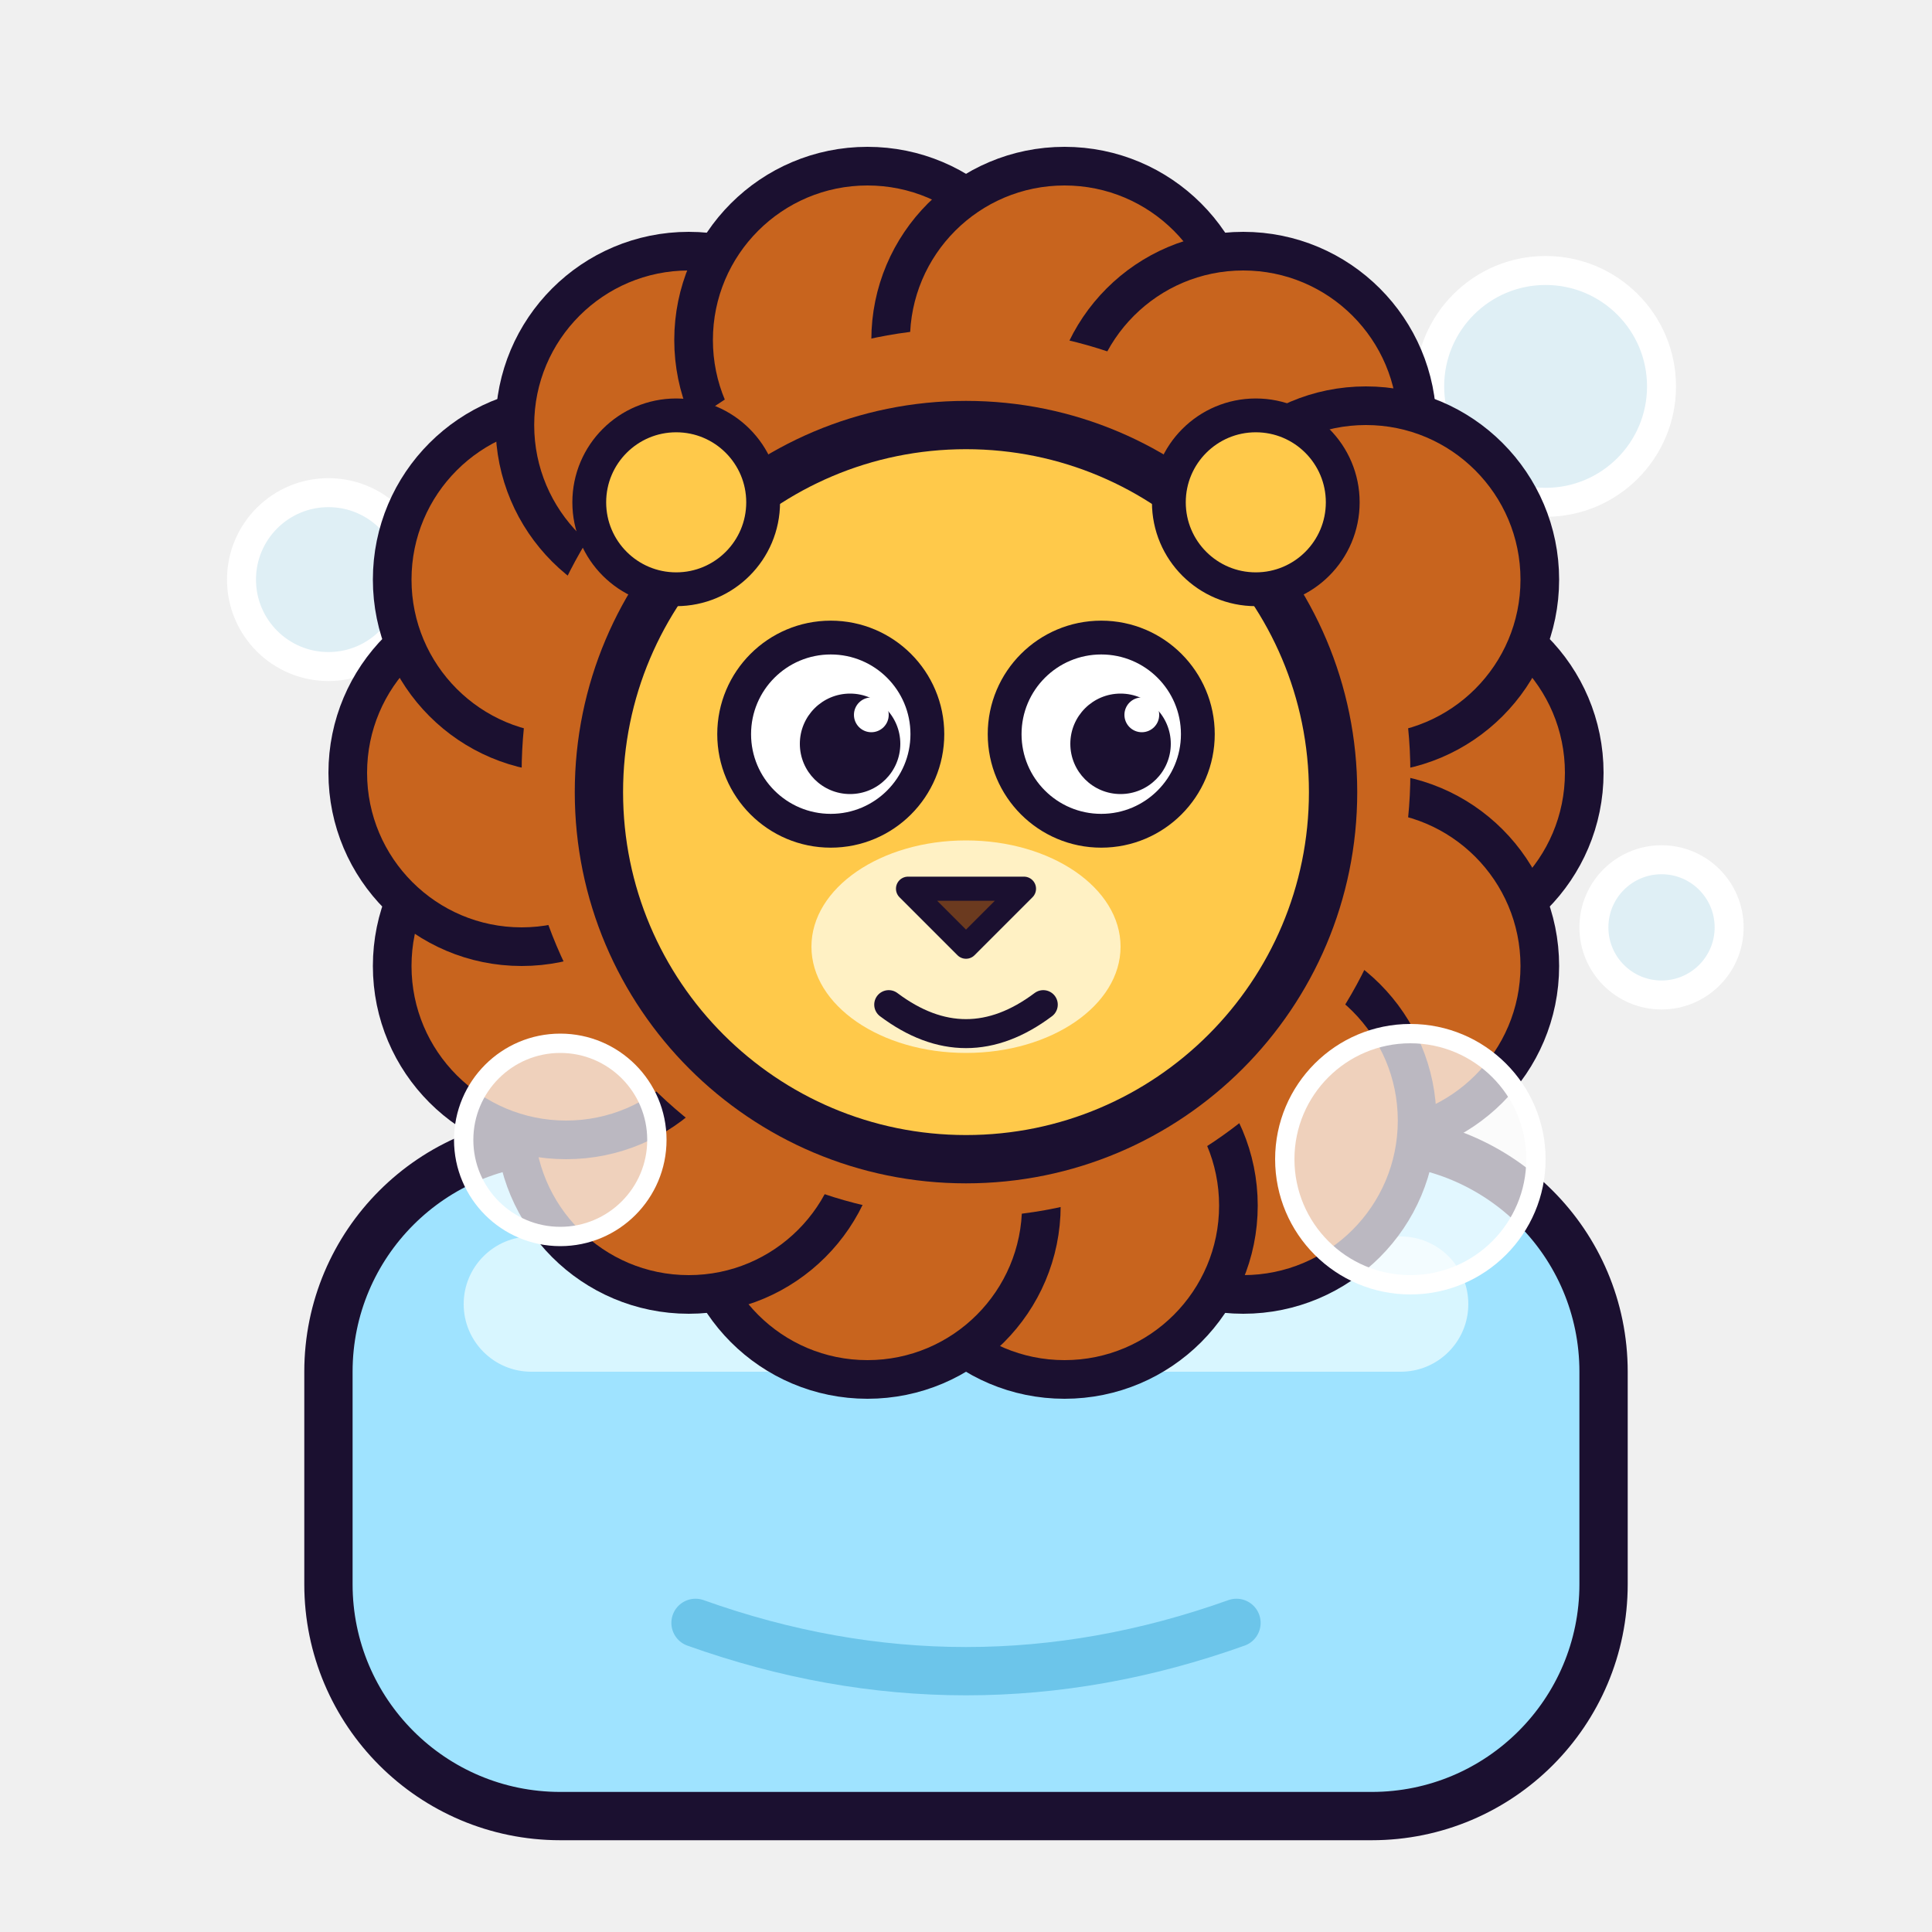
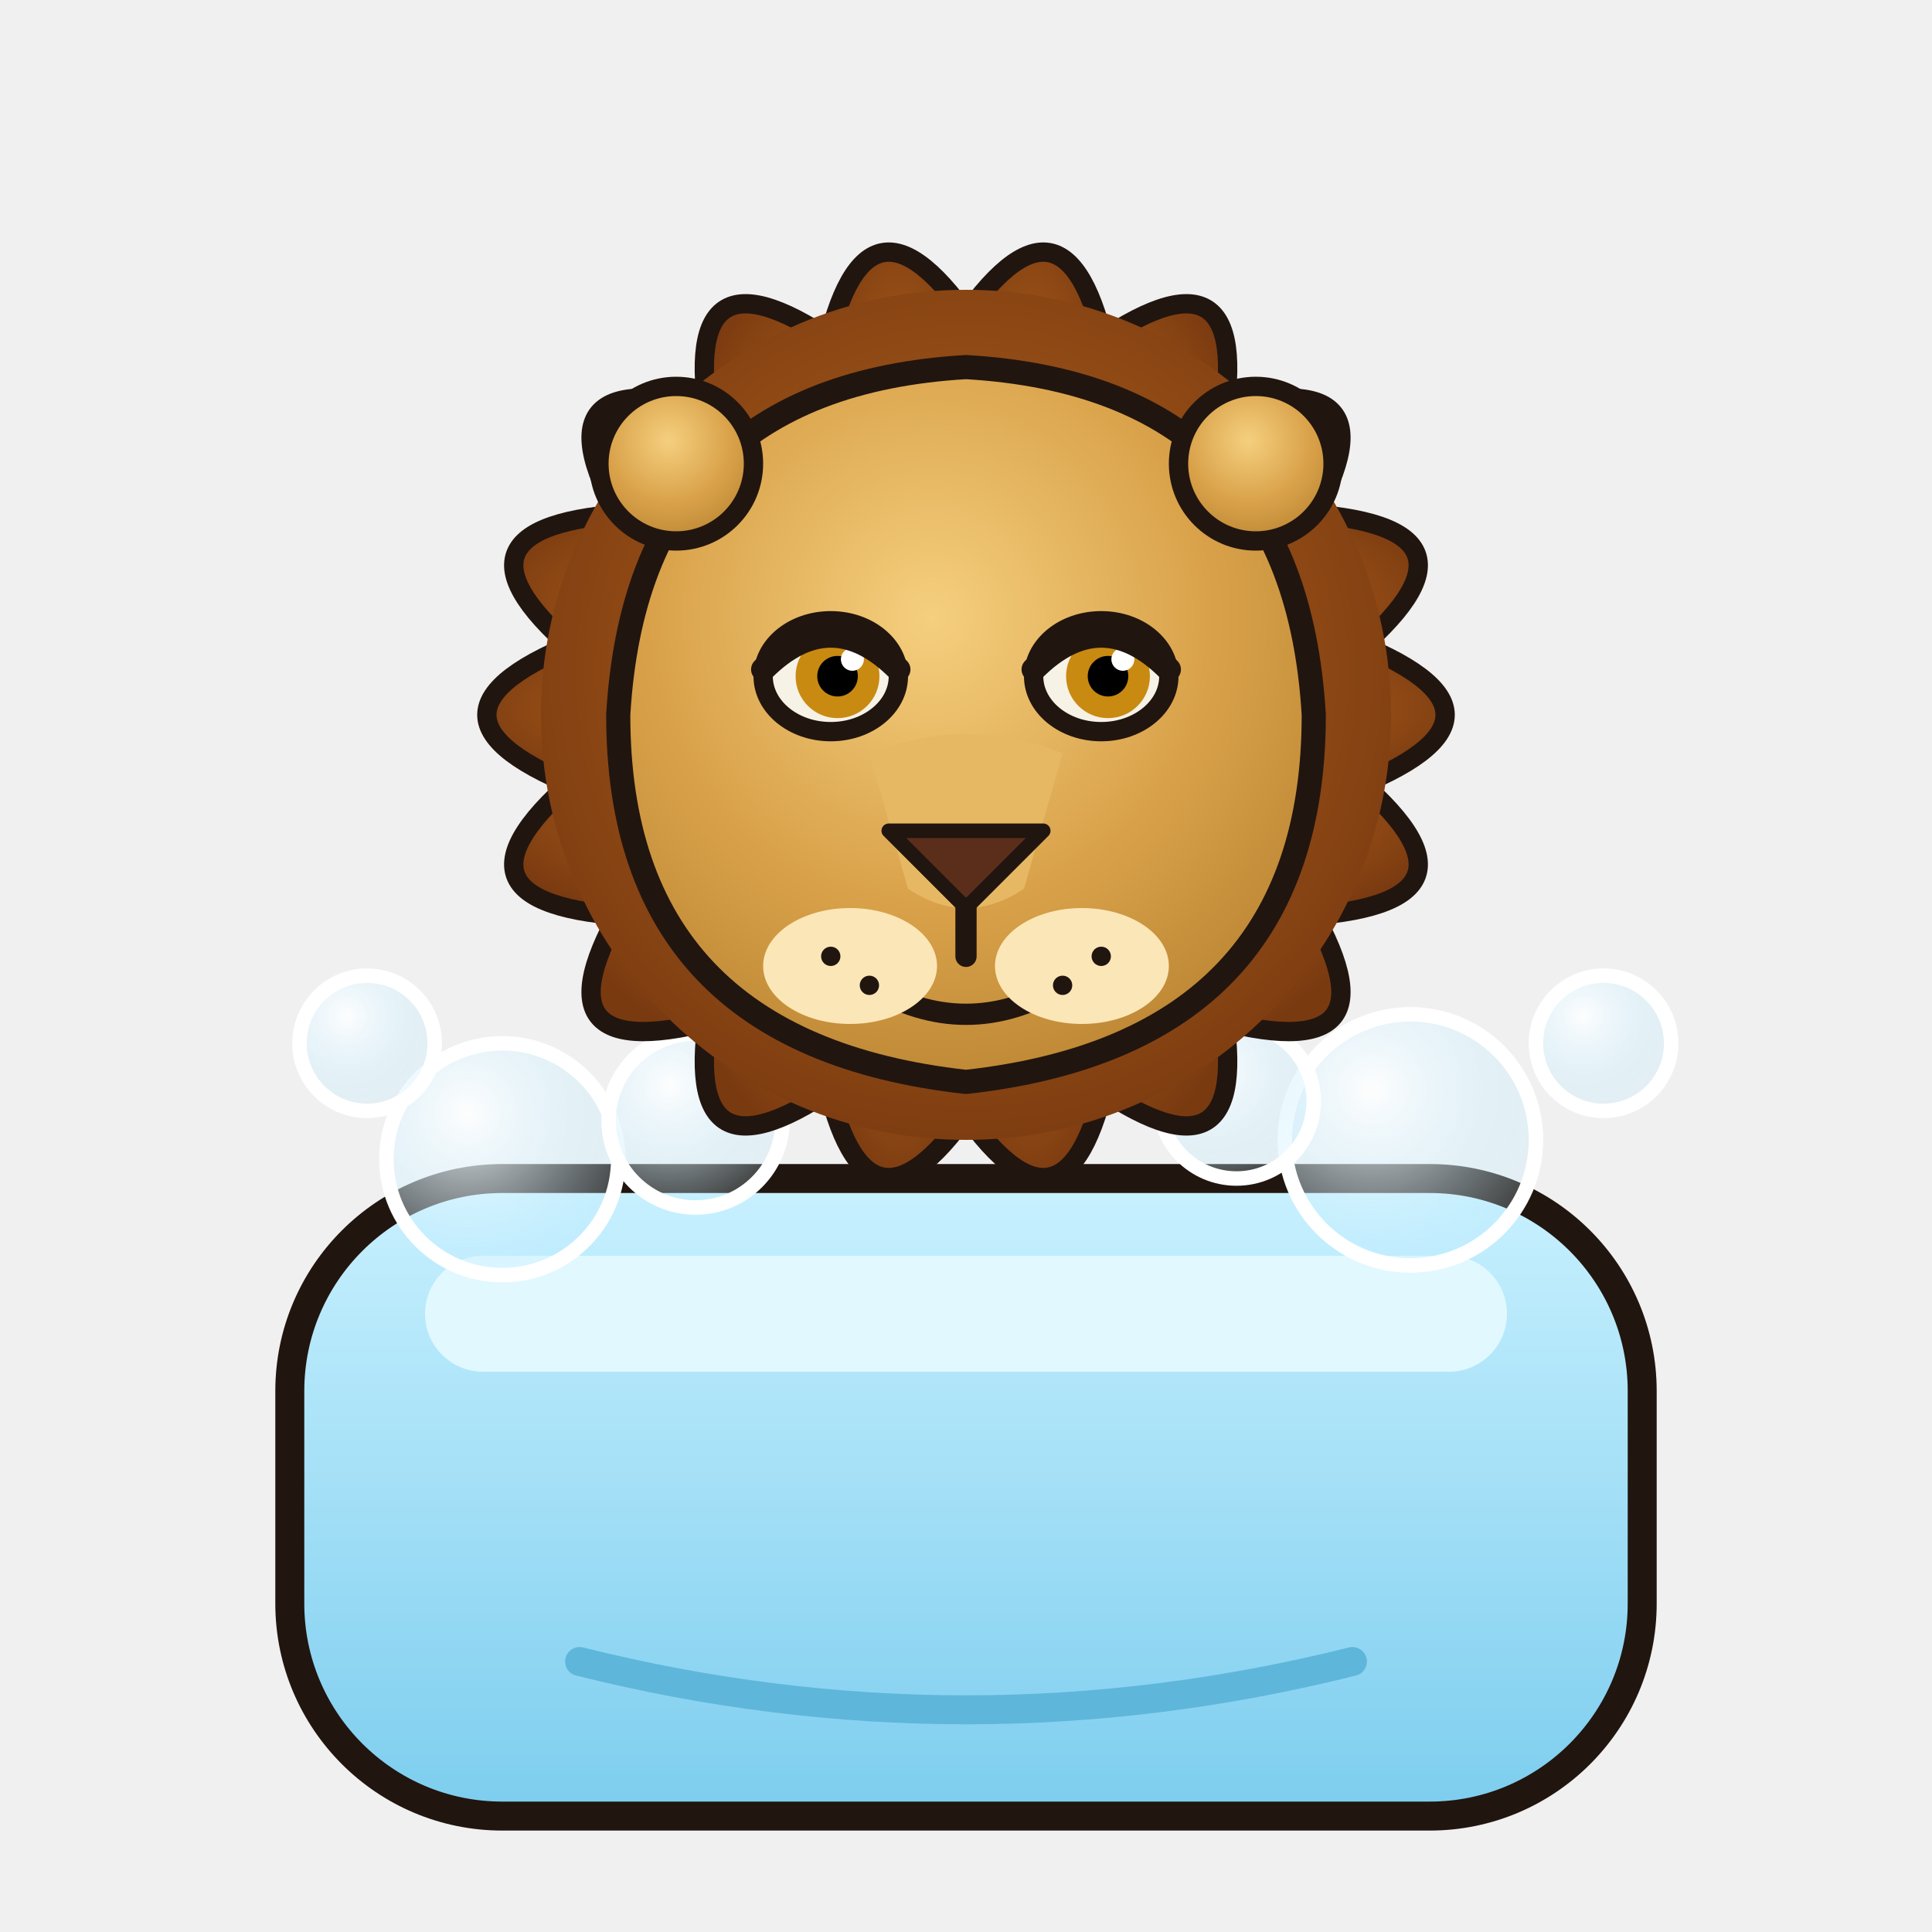
<svg xmlns="http://www.w3.org/2000/svg" viewBox="0 0 200 200">
-   <circle cx="160" cy="40" r="12" fill="#bfefff" fill-opacity=".35" stroke="#fff" stroke-width="3" />
-   <circle cx="34" cy="60" r="9" fill="#bfefff" fill-opacity=".35" stroke="#fff" stroke-width="3" />
-   <circle cx="172" cy="96" r="7" fill="#bfefff" fill-opacity=".35" stroke="#fff" stroke-width="3" />
-   <rect x="34" y="118" width="132" height="70" rx="24" fill="#9fe3ff" stroke="#1b1030" stroke-width="5" stroke-linejoin="round" stroke-linecap="round" />
-   <rect x="48" y="128" width="104" height="14" rx="7" fill="#d8f6ff" />
-   <path d="M72 168 q28 10 56 0" stroke="#6cc5ea" stroke-width="5" fill="none" stroke-linecap="round" />
-   <circle cx="146.0" cy="80.0" r="18" fill="#c8641e" stroke="#1b1030" stroke-width="4" stroke-linejoin="round" stroke-linecap="round" />
-   <circle cx="141.4" cy="100.0" r="18" fill="#c8641e" stroke="#1b1030" stroke-width="4" stroke-linejoin="round" stroke-linecap="round" />
-   <circle cx="128.7" cy="116.0" r="18" fill="#c8641e" stroke="#1b1030" stroke-width="4" stroke-linejoin="round" stroke-linecap="round" />
-   <circle cx="110.2" cy="124.8" r="18" fill="#c8641e" stroke="#1b1030" stroke-width="4" stroke-linejoin="round" stroke-linecap="round" />
-   <circle cx="89.8" cy="124.8" r="18" fill="#c8641e" stroke="#1b1030" stroke-width="4" stroke-linejoin="round" stroke-linecap="round" />
-   <circle cx="71.3" cy="116.0" r="18" fill="#c8641e" stroke="#1b1030" stroke-width="4" stroke-linejoin="round" stroke-linecap="round" />
-   <circle cx="58.6" cy="100.0" r="18" fill="#c8641e" stroke="#1b1030" stroke-width="4" stroke-linejoin="round" stroke-linecap="round" />
-   <circle cx="54.0" cy="80.0" r="18" fill="#c8641e" stroke="#1b1030" stroke-width="4" stroke-linejoin="round" stroke-linecap="round" />
-   <circle cx="58.6" cy="60.0" r="18" fill="#c8641e" stroke="#1b1030" stroke-width="4" stroke-linejoin="round" stroke-linecap="round" />
-   <circle cx="71.3" cy="44.0" r="18" fill="#c8641e" stroke="#1b1030" stroke-width="4" stroke-linejoin="round" stroke-linecap="round" />
-   <circle cx="89.8" cy="35.2" r="18" fill="#c8641e" stroke="#1b1030" stroke-width="4" stroke-linejoin="round" stroke-linecap="round" />
-   <circle cx="110.2" cy="35.2" r="18" fill="#c8641e" stroke="#1b1030" stroke-width="4" stroke-linejoin="round" stroke-linecap="round" />
-   <circle cx="128.7" cy="44.0" r="18" fill="#c8641e" stroke="#1b1030" stroke-width="4" stroke-linejoin="round" stroke-linecap="round" />
-   <circle cx="141.4" cy="60.0" r="18" fill="#c8641e" stroke="#1b1030" stroke-width="4" stroke-linejoin="round" stroke-linecap="round" />
-   <circle cx="100" cy="80" r="46" fill="#c8641e" />
-   <circle cx="100" cy="82" r="38" fill="#ffc94a" stroke="#1b1030" stroke-width="5" stroke-linejoin="round" stroke-linecap="round" />
-   <circle cx="70" cy="52" r="9" fill="#ffc94a" stroke="#1b1030" stroke-width="3.5" stroke-linejoin="round" stroke-linecap="round" />
-   <circle cx="130" cy="52" r="9" fill="#ffc94a" stroke="#1b1030" stroke-width="3.5" stroke-linejoin="round" stroke-linecap="round" />
-   <circle cx="86" cy="76" r="10" fill="#fff" stroke="#1b1030" stroke-width="3.5" stroke-linejoin="round" stroke-linecap="round" />
-   <circle cx="88" cy="77" r="5.2" fill="#1b1030" />
-   <circle cx="90.2" cy="74" r="1.8" fill="#fff" />
-   <circle cx="114" cy="76" r="10" fill="#fff" stroke="#1b1030" stroke-width="3.5" stroke-linejoin="round" stroke-linecap="round" />
-   <circle cx="116" cy="77" r="5.2" fill="#1b1030" />
-   <circle cx="118.2" cy="74" r="1.8" fill="#fff" />
-   <ellipse cx="100" cy="98" rx="16" ry="11" fill="#fff1c4" />
-   <path d="M94 92 h12 l-6 6 z" fill="#6b3a1f" stroke="#1b1030" stroke-width="2.5" stroke-linejoin="round" stroke-linecap="round" />
-   <path d="M92 104 q8 6 16 0" fill="none" stroke="#1b1030" stroke-width="3" stroke-linejoin="round" stroke-linecap="round" />
-   <circle cx="58" cy="118" r="10" fill="#fff" fill-opacity=".7" stroke="#fff" stroke-width="2" />
-   <circle cx="146" cy="120" r="13" fill="#fff" fill-opacity=".7" stroke="#fff" stroke-width="2" />
+   <defs>
+     <radialGradient id="mane" cx="0.5" cy="0.45" r="0.6">
+       <stop offset="0.00" stop-color="#b5651d" />
+       <stop offset="1.00" stop-color="#7a3a10" />
+     </radialGradient>
+     <radialGradient id="lion" cx="0.45" cy="0.35" r="0.8">
+       <stop offset="0.00" stop-color="#f5cf7e" />
+       <stop offset="0.50" stop-color="#d9a24a" />
+       <stop offset="1.00" stop-color="#b07a2a" />
+     </radialGradient>
+     <linearGradient id="soap" x1="0" y1="0" x2="0" y2="1">
+       <stop offset="0.00" stop-color="#c9f1ff" />
+       <stop offset="1.00" stop-color="#7ccdee" />
+     </linearGradient>
+     <radialGradient id="bub" cx="0.35" cy="0.3" r="0.7">
+       <stop offset="0.00" stop-color="rgba(255,255,255,.9)" />
+       <stop offset="1.00" stop-color="rgba(190,235,255,.25)" />
+     </radialGradient>
+   </defs>
+   <rect x="30" y="122" width="140" height="66" rx="22" fill="url(#soap)" stroke="#21150f" stroke-width="3" stroke-linejoin="round" stroke-linecap="round" />
+   <rect x="44" y="130" width="112" height="12" rx="6" fill="#e6faff" opacity=".9" />
+   <path d="M60 172 q40 10 80 0" stroke="#5fb6db" stroke-width="3" fill="none" stroke-linecap="round" />
+   <circle cx="52" cy="120" r="12" fill="url(#bub)" stroke="#fff" stroke-width="1.5" />
+   <circle cx="72" cy="116" r="9" fill="url(#bub)" stroke="#fff" stroke-width="1.5" />
+   <circle cx="146" cy="118" r="13" fill="url(#bub)" stroke="#fff" stroke-width="1.5" />
+   <circle cx="128" cy="114" r="8" fill="url(#bub)" stroke="#fff" stroke-width="1.5" />
+   <circle cx="166" cy="108" r="7" fill="url(#bub)" stroke="#fff" stroke-width="1.5" />
+   <circle cx="38" cy="108" r="7" fill="url(#bub)" stroke="#fff" stroke-width="1.5" />
+   <path d="M100 74 L139.2 66.1 Q160.0 74.0 139.2 81.9 z" fill="url(#mane)" stroke="#21150f" stroke-width="2" stroke-linejoin="round" stroke-linecap="round" />
+   <path d="M100 74 L139.6 79.9 Q156.4 93.8 134.1 94.9 z" fill="url(#mane)" stroke="#21150f" stroke-width="2" stroke-linejoin="round" stroke-linecap="round" />
+   <path d="M100 74 L135.1 93.1 Q146.0 111.3 124.9 105.3 z" fill="url(#mane)" stroke="#21150f" stroke-width="2" stroke-linejoin="round" stroke-linecap="round" />
+   <path d="M100 74 L126.5 104.0 Q130.0 124.2 112.7 111.9 z" fill="url(#mane)" stroke="#21150f" stroke-width="2" stroke-linejoin="round" stroke-linecap="round" />
+   <path d="M100 74 L114.6 111.2 Q110.4 131.1 99.0 114.0 z" fill="url(#mane)" stroke="#21150f" stroke-width="2" stroke-linejoin="round" stroke-linecap="round" />
+   <path d="M100 74 L101.0 114.0 Q89.6 131.1 85.4 111.2 z" fill="url(#mane)" stroke="#21150f" stroke-width="2" stroke-linejoin="round" stroke-linecap="round" />
+   <path d="M100 74 L87.3 111.9 Q70.0 124.2 73.5 104.0 z" fill="url(#mane)" stroke="#21150f" stroke-width="2" stroke-linejoin="round" stroke-linecap="round" />
+   <path d="M100 74 L75.1 105.3 Q54.0 111.3 64.9 93.1 z" fill="url(#mane)" stroke="#21150f" stroke-width="2" stroke-linejoin="round" stroke-linecap="round" />
+   <path d="M100 74 L65.9 94.9 Q43.6 93.8 60.4 79.9 z" fill="url(#mane)" stroke="#21150f" stroke-width="2" stroke-linejoin="round" stroke-linecap="round" />
+   <path d="M100 74 L60.8 81.9 Q40.0 74.0 60.8 66.1 z" fill="url(#mane)" stroke="#21150f" stroke-width="2" stroke-linejoin="round" stroke-linecap="round" />
+   <path d="M100 74 L60.4 68.1 Q43.6 54.2 65.9 53.1 z" fill="url(#mane)" stroke="#21150f" stroke-width="2" stroke-linejoin="round" stroke-linecap="round" />
+   <path d="M100 74 L64.9 54.9 Q54.0 36.7 75.1 42.7 z" fill="url(#mane)" stroke="#21150f" stroke-width="2" stroke-linejoin="round" stroke-linecap="round" />
+   <path d="M100 74 L73.5 44.0 Q70.0 23.8 87.3 36.1 z" fill="url(#mane)" stroke="#21150f" stroke-width="2" stroke-linejoin="round" stroke-linecap="round" />
+   <path d="M100 74 L85.4 36.8 Q89.6 16.9 101.0 34.0 z" fill="url(#mane)" stroke="#21150f" stroke-width="2" stroke-linejoin="round" stroke-linecap="round" />
+   <path d="M100 74 L99.0 34.0 Q110.4 16.9 114.6 36.8 z" fill="url(#mane)" stroke="#21150f" stroke-width="2" stroke-linejoin="round" stroke-linecap="round" />
+   <path d="M100 74 L112.7 36.1 Q130.0 23.8 126.5 44.0 z" fill="url(#mane)" stroke="#21150f" stroke-width="2" stroke-linejoin="round" stroke-linecap="round" />
+   <path d="M100 74 L124.9 42.7 Q146.0 36.7 135.1 54.9 z" fill="url(#mane)" stroke="#21150f" stroke-width="2" stroke-linejoin="round" stroke-linecap="round" />
+   <path d="M100 74 L134.1 53.1 Q156.4 54.2 139.6 68.1 z" fill="url(#mane)" stroke="#21150f" stroke-width="2" stroke-linejoin="round" stroke-linecap="round" />
+   <circle cx="100" cy="74" r="44" fill="url(#mane)" />
+   <path d="M100 38 Q134 40 136 74 Q136 108 100 112 Q64 108 64 74 Q66 40 100 38 z" fill="url(#lion)" stroke="#21150f" stroke-width="2.5" stroke-linejoin="round" stroke-linecap="round" />
+   <circle cx="70" cy="48" r="8" fill="url(#lion)" stroke="#21150f" stroke-width="2" stroke-linejoin="round" stroke-linecap="round" />
+   <circle cx="130" cy="48" r="8" fill="url(#lion)" stroke="#21150f" stroke-width="2" stroke-linejoin="round" stroke-linecap="round" />
+   <ellipse cx="86" cy="70" rx="7" ry="5.74" fill="#f7f2e6" stroke="#21150f" stroke-width="2" stroke-linejoin="round" stroke-linecap="round" />
+   <circle cx="86.7" cy="70" r="4.34" fill="#c98a12" />
+   <circle cx="86.7" cy="70" r="2.1" fill="#000" />
+   <circle cx="88.24" cy="68.25" r="1.19" fill="#fff" />
+   <path d="M79 69.3 Q86 62.3 93 69.3" fill="none" stroke="#21150f" stroke-width="2.5" stroke-linecap="round" />
+   <ellipse cx="114" cy="70" rx="7" ry="5.74" fill="#f7f2e6" stroke="#21150f" stroke-width="2" stroke-linejoin="round" stroke-linecap="round" />
+   <circle cx="114.7" cy="70" r="4.34" fill="#c98a12" />
+   <circle cx="114.7" cy="70" r="2.1" fill="#000" />
+   <circle cx="116.24" cy="68.25" r="1.19" fill="#fff" />
+   <path d="M107 69.3 Q114 62.3 121 69.3" fill="none" stroke="#21150f" stroke-width="2.5" stroke-linecap="round" />
+   <path d="M90 78 Q100 74 110 78 L106 92 Q100 96 94 92 z" fill="#e7b864" />
+   <path d="M92 86 h16 l-8 8 z" fill="#5a2e1a" stroke="#21150f" stroke-width="1.5" stroke-linejoin="round" stroke-linecap="round" />
+   <path d="M100 94 v5 M90 102 q10 6 20 0" stroke="#21150f" stroke-width="2.2" fill="none" stroke-linecap="round" />
+   <ellipse cx="88" cy="100" rx="9" ry="6" fill="#fbe6b7" />
+   <ellipse cx="112" cy="100" rx="9" ry="6" fill="#fbe6b7" />
+   <circle cx="86" cy="99" r="1" fill="#21150f" />
+   <circle cx="90" cy="102" r="1" fill="#21150f" />
+   <circle cx="114" cy="99" r="1" fill="#21150f" />
+   <circle cx="110" cy="102" r="1" fill="#21150f" />
</svg>
